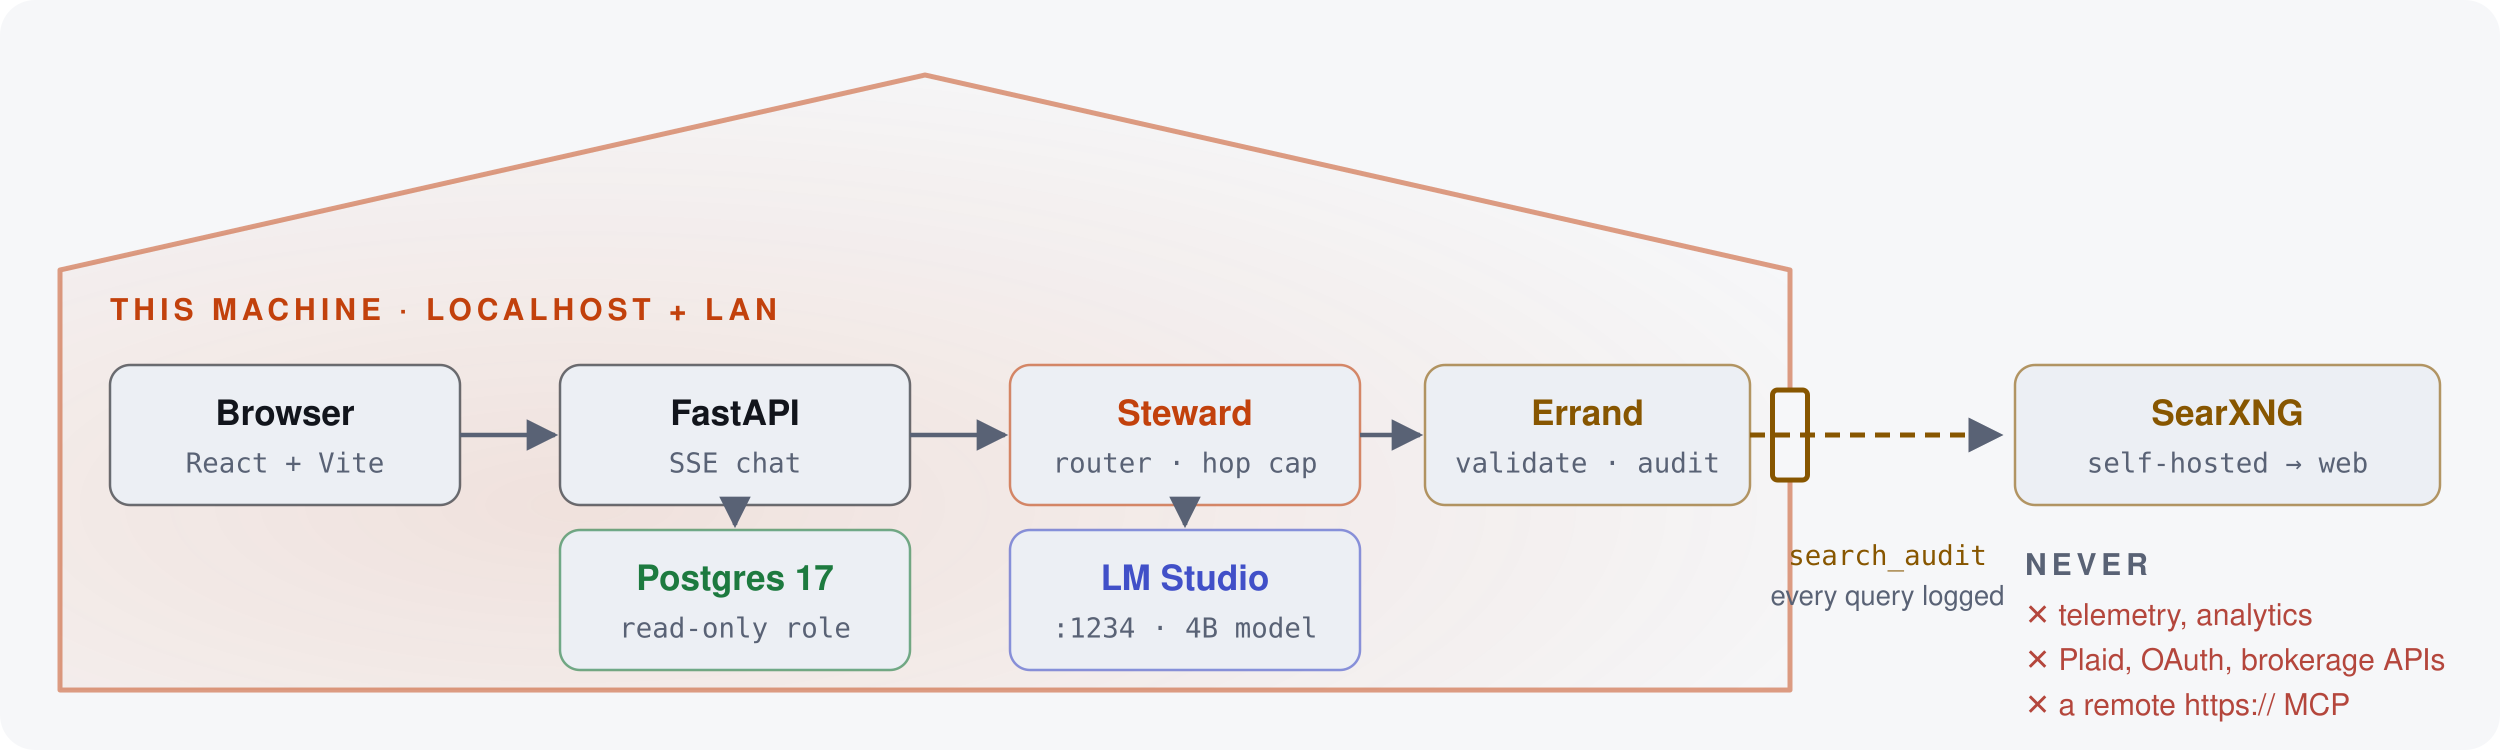
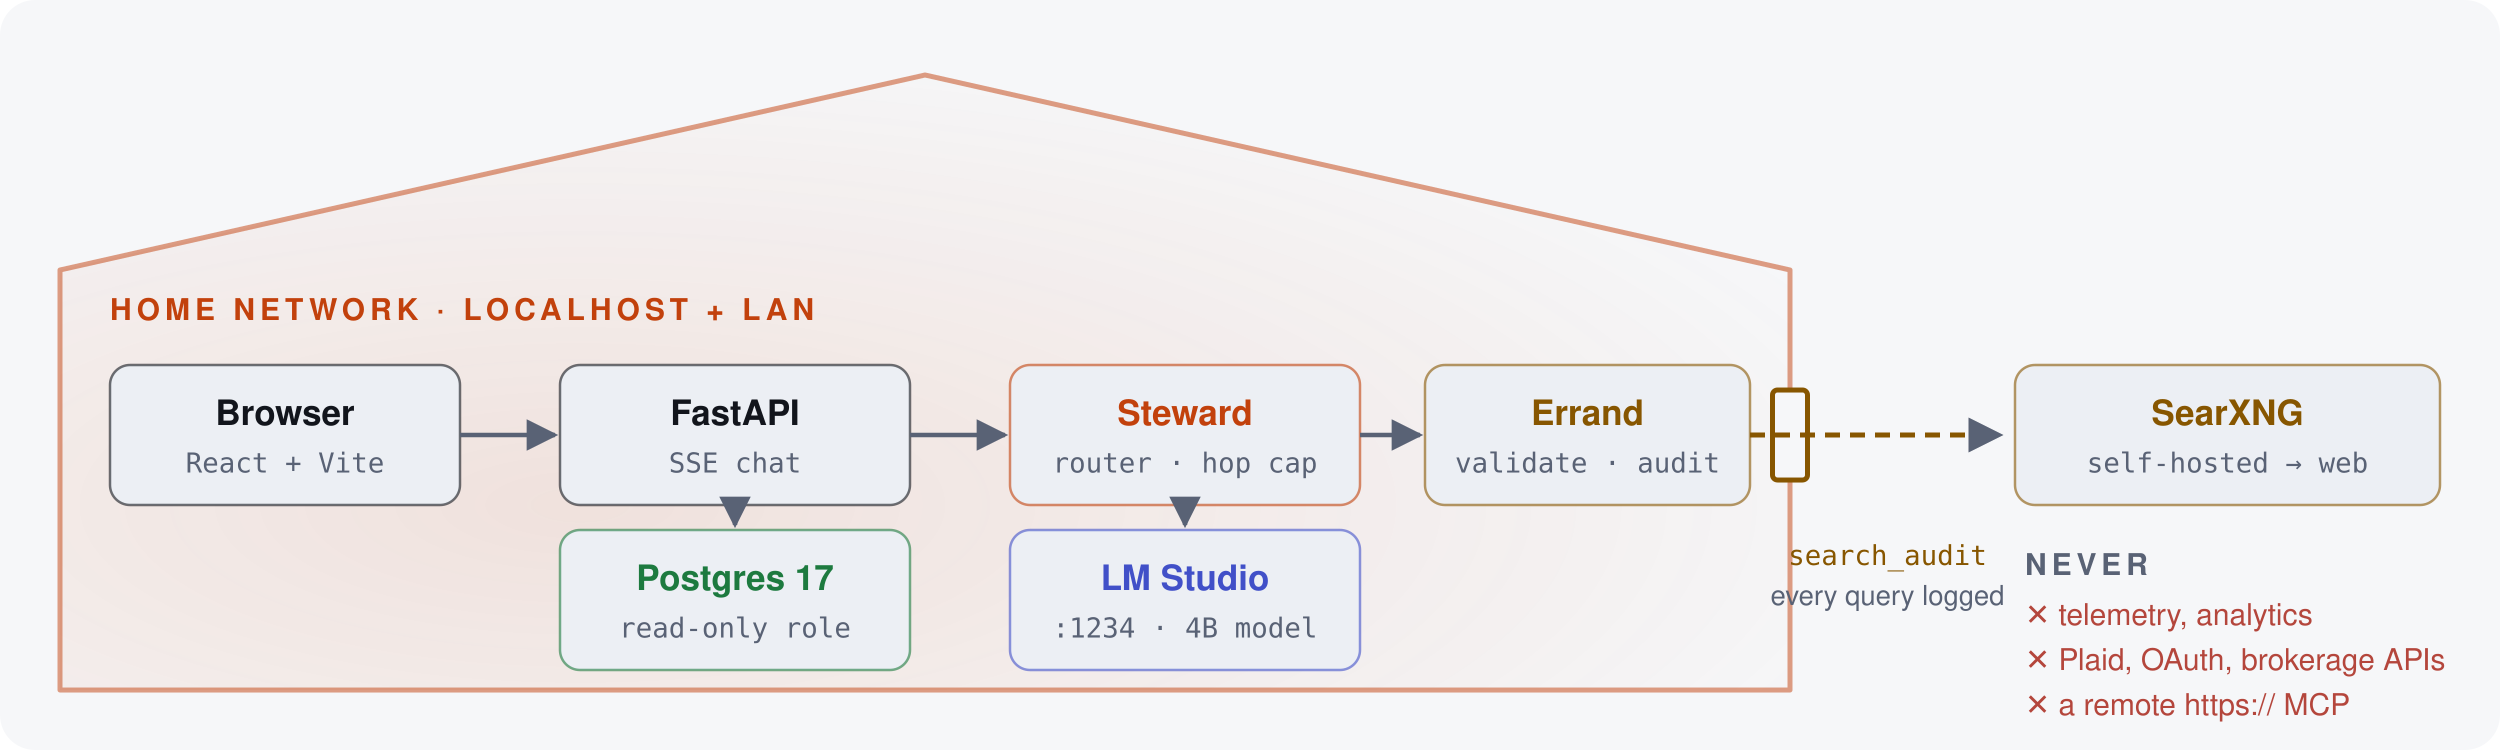
<svg xmlns="http://www.w3.org/2000/svg" viewBox="0 0 1000 300" width="1000" height="300" role="img" aria-label="What leaves the house: everything runs on one machine; only Errand's validated, audited search queries reach SearXNG">
  <style>
    .flow { animation: flow 1.2s linear infinite; }
    @keyframes flow { to { stroke-dashoffset: -20 } }
    .door { animation: door 2.6s ease-in-out infinite; }
    @keyframes door { 0%,100% { stroke-opacity: .5 } 50% { stroke-opacity: 1 } }
    @media (prefers-reduced-motion: reduce) { .flow, .door { animation: none } }
  </style>
  <defs>
    <marker id="ah" viewBox="0 0 10 10" refX="9" refY="5" markerWidth="7" markerHeight="7" orient="auto-start-reverse">
      <path d="M0 0L10 5L0 10z" fill="#596275" />
    </marker>
    <radialGradient id="in" cx="0.3" cy="0.7" r="0.8">
      <stop offset="0" stop-color="#c2410c" stop-opacity="0.12" />
      <stop offset="1" stop-color="#c2410c" stop-opacity="0" />
    </radialGradient>
  </defs>
  <rect width="1000" height="300" rx="14" fill="#f6f7f9" />
  <path d="M24 108 L370 30 L716 108 L716 276 L24 276 Z" fill="url(#in)" stroke="#c2410c" stroke-opacity="0.5" stroke-width="2" stroke-linejoin="round" />
-   <text x="44" y="128" font-family="ui-sans-serif, system-ui, -apple-system, 'Segoe UI', Helvetica, Arial, sans-serif" font-size="12" font-weight="700" letter-spacing="2" fill="#c2410c">THIS MACHINE · LOCALHOST + LAN</text>
+   <text x="44" y="128" font-family="ui-sans-serif, system-ui, -apple-system, 'Segoe UI', Helvetica, Arial, sans-serif" font-size="12" font-weight="700" letter-spacing="2" fill="#c2410c">HOME NETWORK · LOCALHOST + LAN</text>
  <rect x="44" y="146" width="140" height="56" rx="8" fill="#eceff4" stroke="#12151c" stroke-opacity="0.6" />
  <text x="114.0" y="170" text-anchor="middle" font-family="ui-sans-serif, system-ui, -apple-system, 'Segoe UI', Helvetica, Arial, sans-serif" font-size="14" font-weight="700" fill="#12151c">Browser</text>
  <text x="114.0" y="189" text-anchor="middle" font-family="ui-monospace, 'Cascadia Code', 'SF Mono', Consolas, monospace" font-size="11" fill="#596275">React + Vite</text>
  <rect x="224" y="146" width="140" height="56" rx="8" fill="#eceff4" stroke="#12151c" stroke-opacity="0.6" />
  <text x="294.0" y="170" text-anchor="middle" font-family="ui-sans-serif, system-ui, -apple-system, 'Segoe UI', Helvetica, Arial, sans-serif" font-size="14" font-weight="700" fill="#12151c">FastAPI</text>
  <text x="294.0" y="189" text-anchor="middle" font-family="ui-monospace, 'Cascadia Code', 'SF Mono', Consolas, monospace" font-size="11" fill="#596275">SSE chat</text>
  <rect x="404" y="146" width="140" height="56" rx="8" fill="#eceff4" stroke="#c2410c" stroke-opacity="0.6" />
  <text x="474.0" y="170" text-anchor="middle" font-family="ui-sans-serif, system-ui, -apple-system, 'Segoe UI', Helvetica, Arial, sans-serif" font-size="14" font-weight="700" fill="#c2410c">Steward</text>
  <text x="474.0" y="189" text-anchor="middle" font-family="ui-monospace, 'Cascadia Code', 'SF Mono', Consolas, monospace" font-size="11" fill="#596275">router · hop cap</text>
  <rect x="224" y="212" width="140" height="56" rx="8" fill="#eceff4" stroke="#1d7a3f" stroke-opacity="0.6" />
  <text x="294.0" y="236" text-anchor="middle" font-family="ui-sans-serif, system-ui, -apple-system, 'Segoe UI', Helvetica, Arial, sans-serif" font-size="14" font-weight="700" fill="#1d7a3f">Postgres 17</text>
  <text x="294.0" y="255" text-anchor="middle" font-family="ui-monospace, 'Cascadia Code', 'SF Mono', Consolas, monospace" font-size="11" fill="#596275">read-only role</text>
  <rect x="404" y="212" width="140" height="56" rx="8" fill="#eceff4" stroke="#4150c8" stroke-opacity="0.6" />
  <text x="474.0" y="236" text-anchor="middle" font-family="ui-sans-serif, system-ui, -apple-system, 'Segoe UI', Helvetica, Arial, sans-serif" font-size="14" font-weight="700" fill="#4150c8">LM Studio</text>
  <text x="474.0" y="255" text-anchor="middle" font-family="ui-monospace, 'Cascadia Code', 'SF Mono', Consolas, monospace" font-size="11" fill="#596275">:1234 · 4B model</text>
  <rect x="570" y="146" width="130" height="56" rx="8" fill="#eceff4" stroke="#875600" stroke-opacity="0.6" />
  <text x="635.0" y="170" text-anchor="middle" font-family="ui-sans-serif, system-ui, -apple-system, 'Segoe UI', Helvetica, Arial, sans-serif" font-size="14" font-weight="700" fill="#875600">Errand</text>
  <text x="635.0" y="189" text-anchor="middle" font-family="ui-monospace, 'Cascadia Code', 'SF Mono', Consolas, monospace" font-size="11" fill="#596275">validate · audit</text>
  <line x1="184" y1="174" x2="222" y2="174" stroke="#596275" stroke-width="1.8" marker-end="url(#ah)" />
  <line x1="364" y1="174" x2="402" y2="174" stroke="#596275" stroke-width="1.8" marker-end="url(#ah)" />
  <line x1="544" y1="174" x2="568" y2="174" stroke="#596275" stroke-width="1.8" marker-end="url(#ah)" />
  <line x1="294" y1="202" x2="294" y2="210" stroke="#596275" stroke-width="1.8" marker-end="url(#ah)" />
  <line x1="474" y1="202" x2="474" y2="210" stroke="#596275" stroke-width="1.8" marker-end="url(#ah)" />
  <rect x="709" y="156" width="14" height="36" rx="2" fill="#f6f7f9" stroke="#875600" stroke-width="2" class="door" />
  <line x1="700" y1="174" x2="800" y2="174" stroke="#875600" stroke-width="2" stroke-dasharray="6 4" class="flow" marker-end="url(#ah)" />
  <rect x="806" y="146" width="170" height="56" rx="8" fill="#eceff4" stroke="#875600" stroke-opacity="0.6" />
  <text x="891.0" y="170" text-anchor="middle" font-family="ui-sans-serif, system-ui, -apple-system, 'Segoe UI', Helvetica, Arial, sans-serif" font-size="14" font-weight="700" fill="#875600">SearXNG</text>
  <text x="891.0" y="189" text-anchor="middle" font-family="ui-monospace, 'Cascadia Code', 'SF Mono', Consolas, monospace" font-size="11" fill="#596275">self-hosted → web</text>
  <text x="755" y="226" text-anchor="middle" font-family="ui-monospace, 'Cascadia Code', 'SF Mono', Consolas, monospace" font-size="11" fill="#875600">search_audit</text>
  <text x="755" y="242" text-anchor="middle" font-family="ui-sans-serif, system-ui, -apple-system, 'Segoe UI', Helvetica, Arial, sans-serif" font-size="11" fill="#596275">every query logged</text>
  <text x="810" y="230" font-family="ui-sans-serif, system-ui, -apple-system, 'Segoe UI', Helvetica, Arial, sans-serif" font-size="12" font-weight="700" letter-spacing="2" fill="#596275">NEVER</text>
  <text x="810" y="250" font-family="ui-sans-serif, system-ui, -apple-system, 'Segoe UI', Helvetica, Arial, sans-serif" font-size="12" fill="#ad3328" fill-opacity="0.9">✕ telemetry, analytics</text>
  <text x="810" y="268" font-family="ui-sans-serif, system-ui, -apple-system, 'Segoe UI', Helvetica, Arial, sans-serif" font-size="12" fill="#ad3328" fill-opacity="0.9">✕ Plaid, OAuth, brokerage APIs</text>
  <text x="810" y="286" font-family="ui-sans-serif, system-ui, -apple-system, 'Segoe UI', Helvetica, Arial, sans-serif" font-size="12" fill="#ad3328" fill-opacity="0.9">✕ a remote https:// MCP</text>
</svg>
